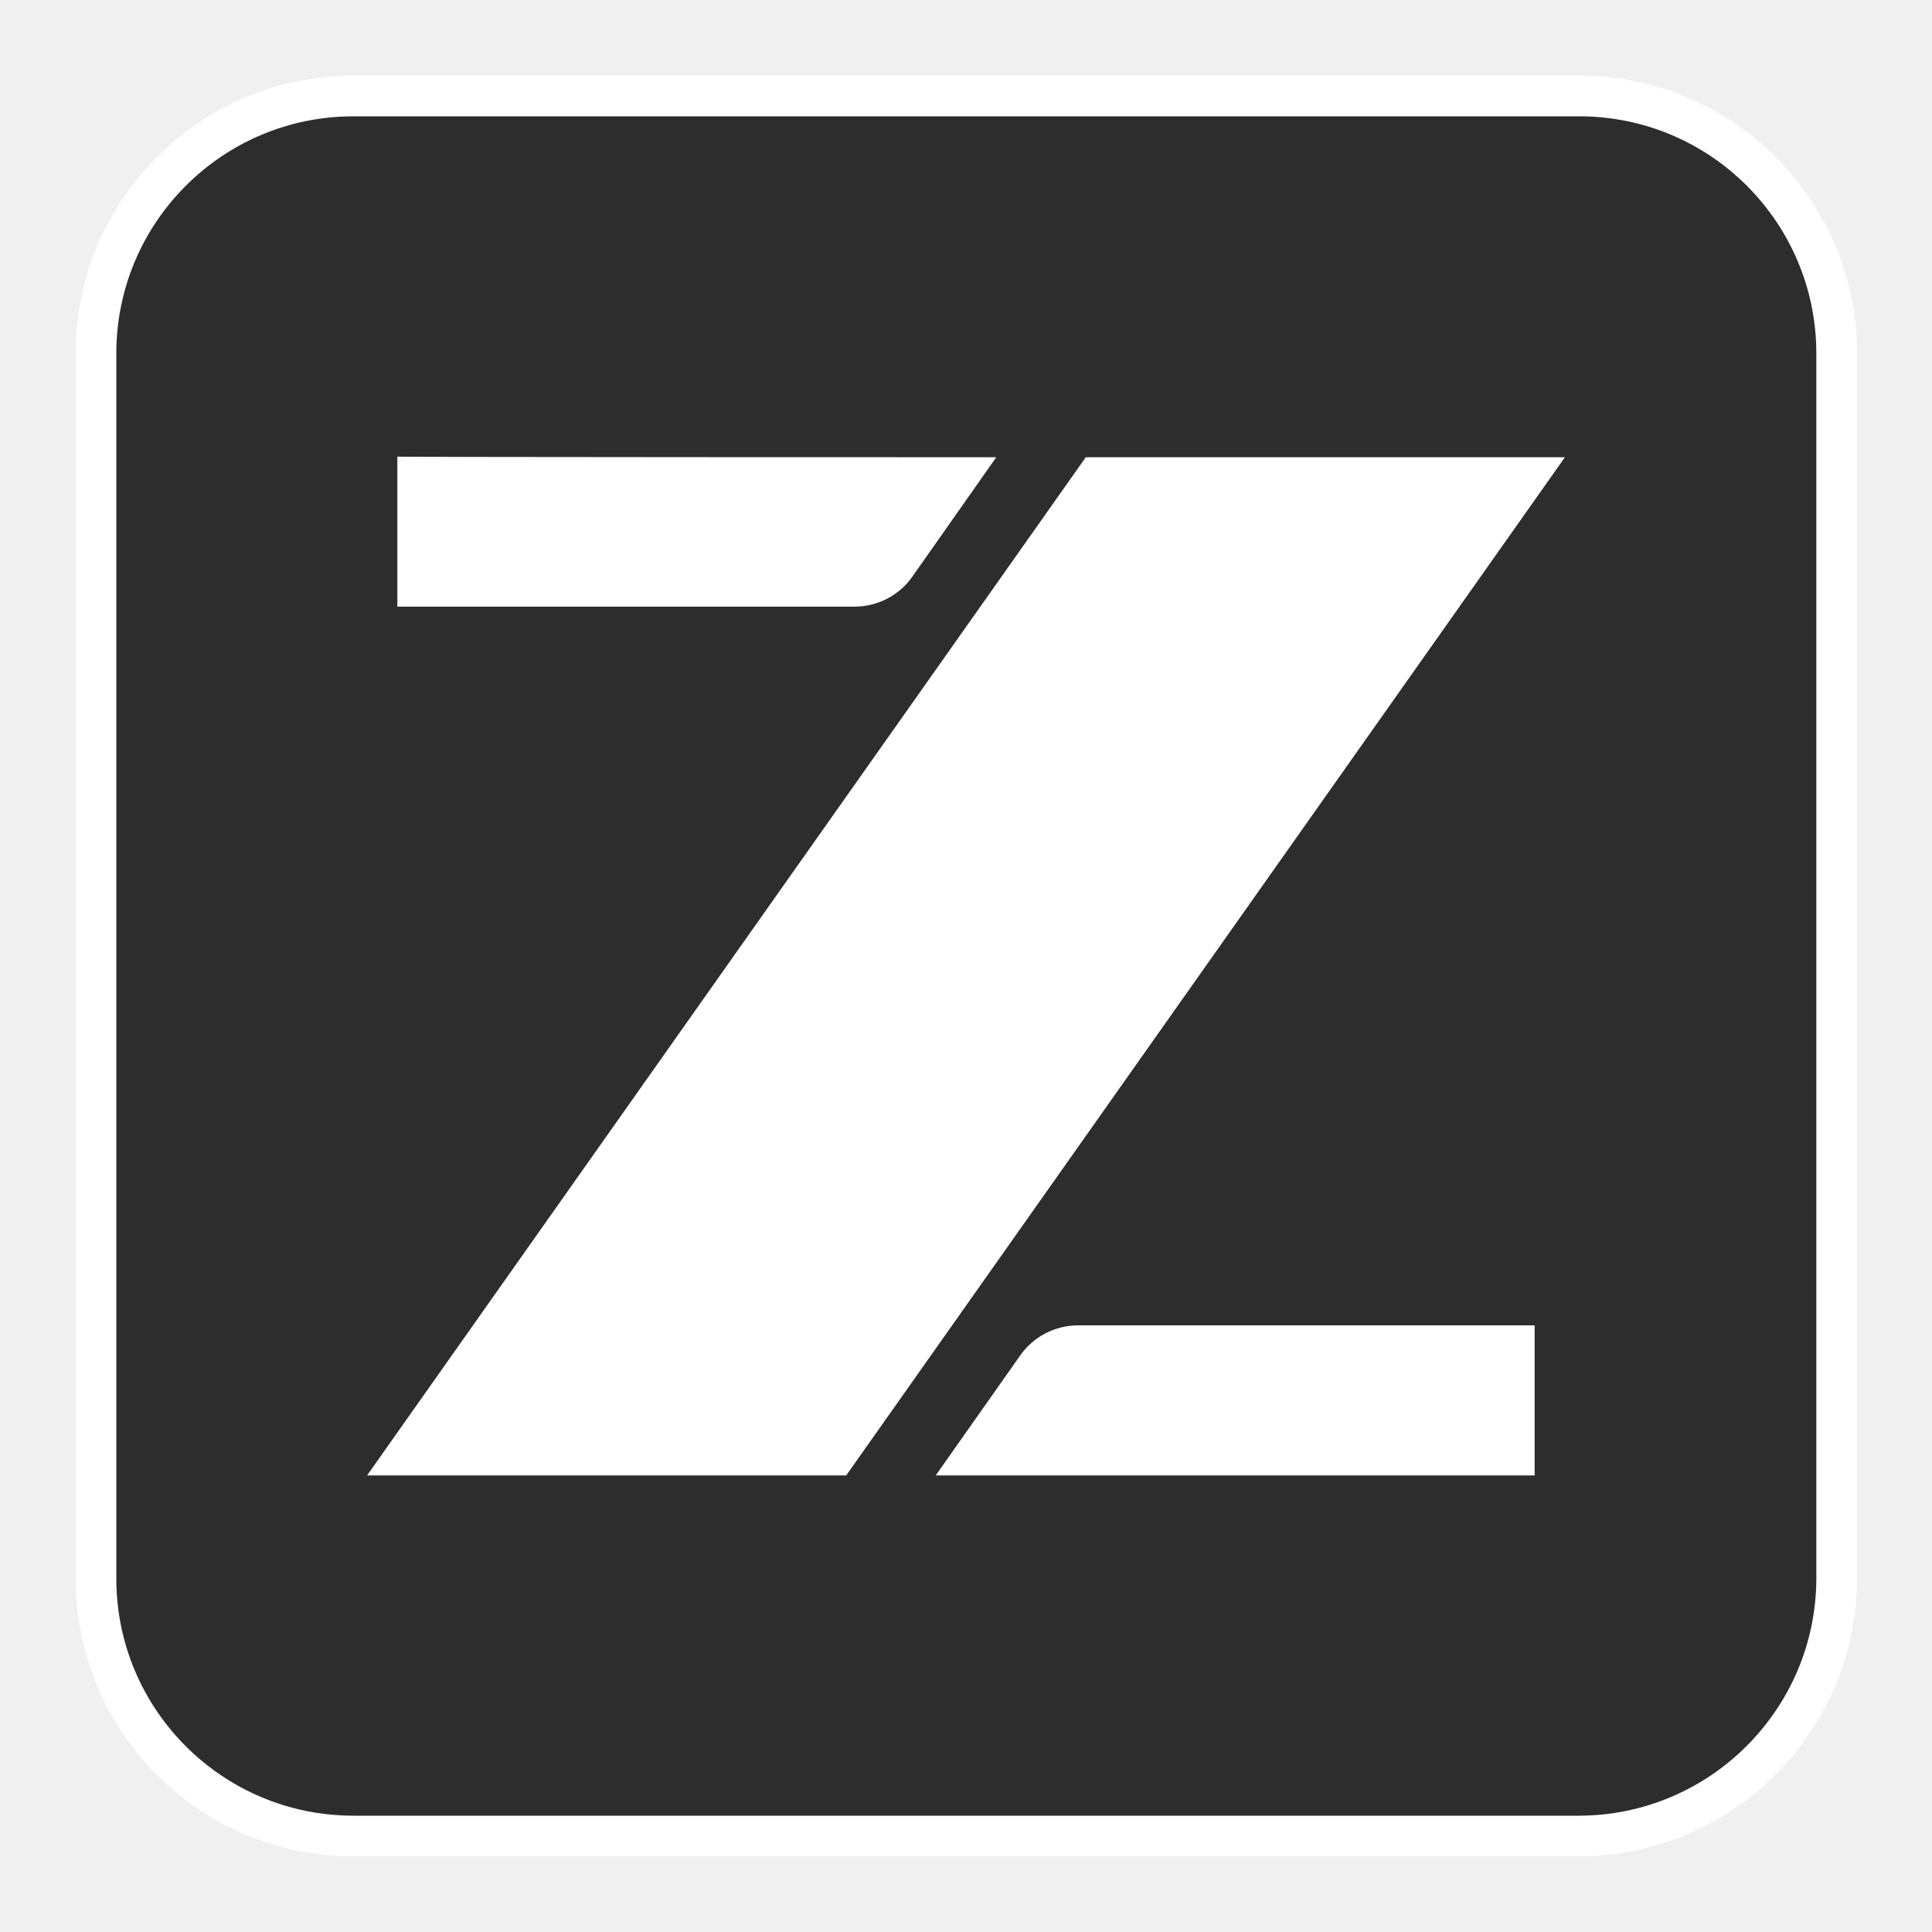
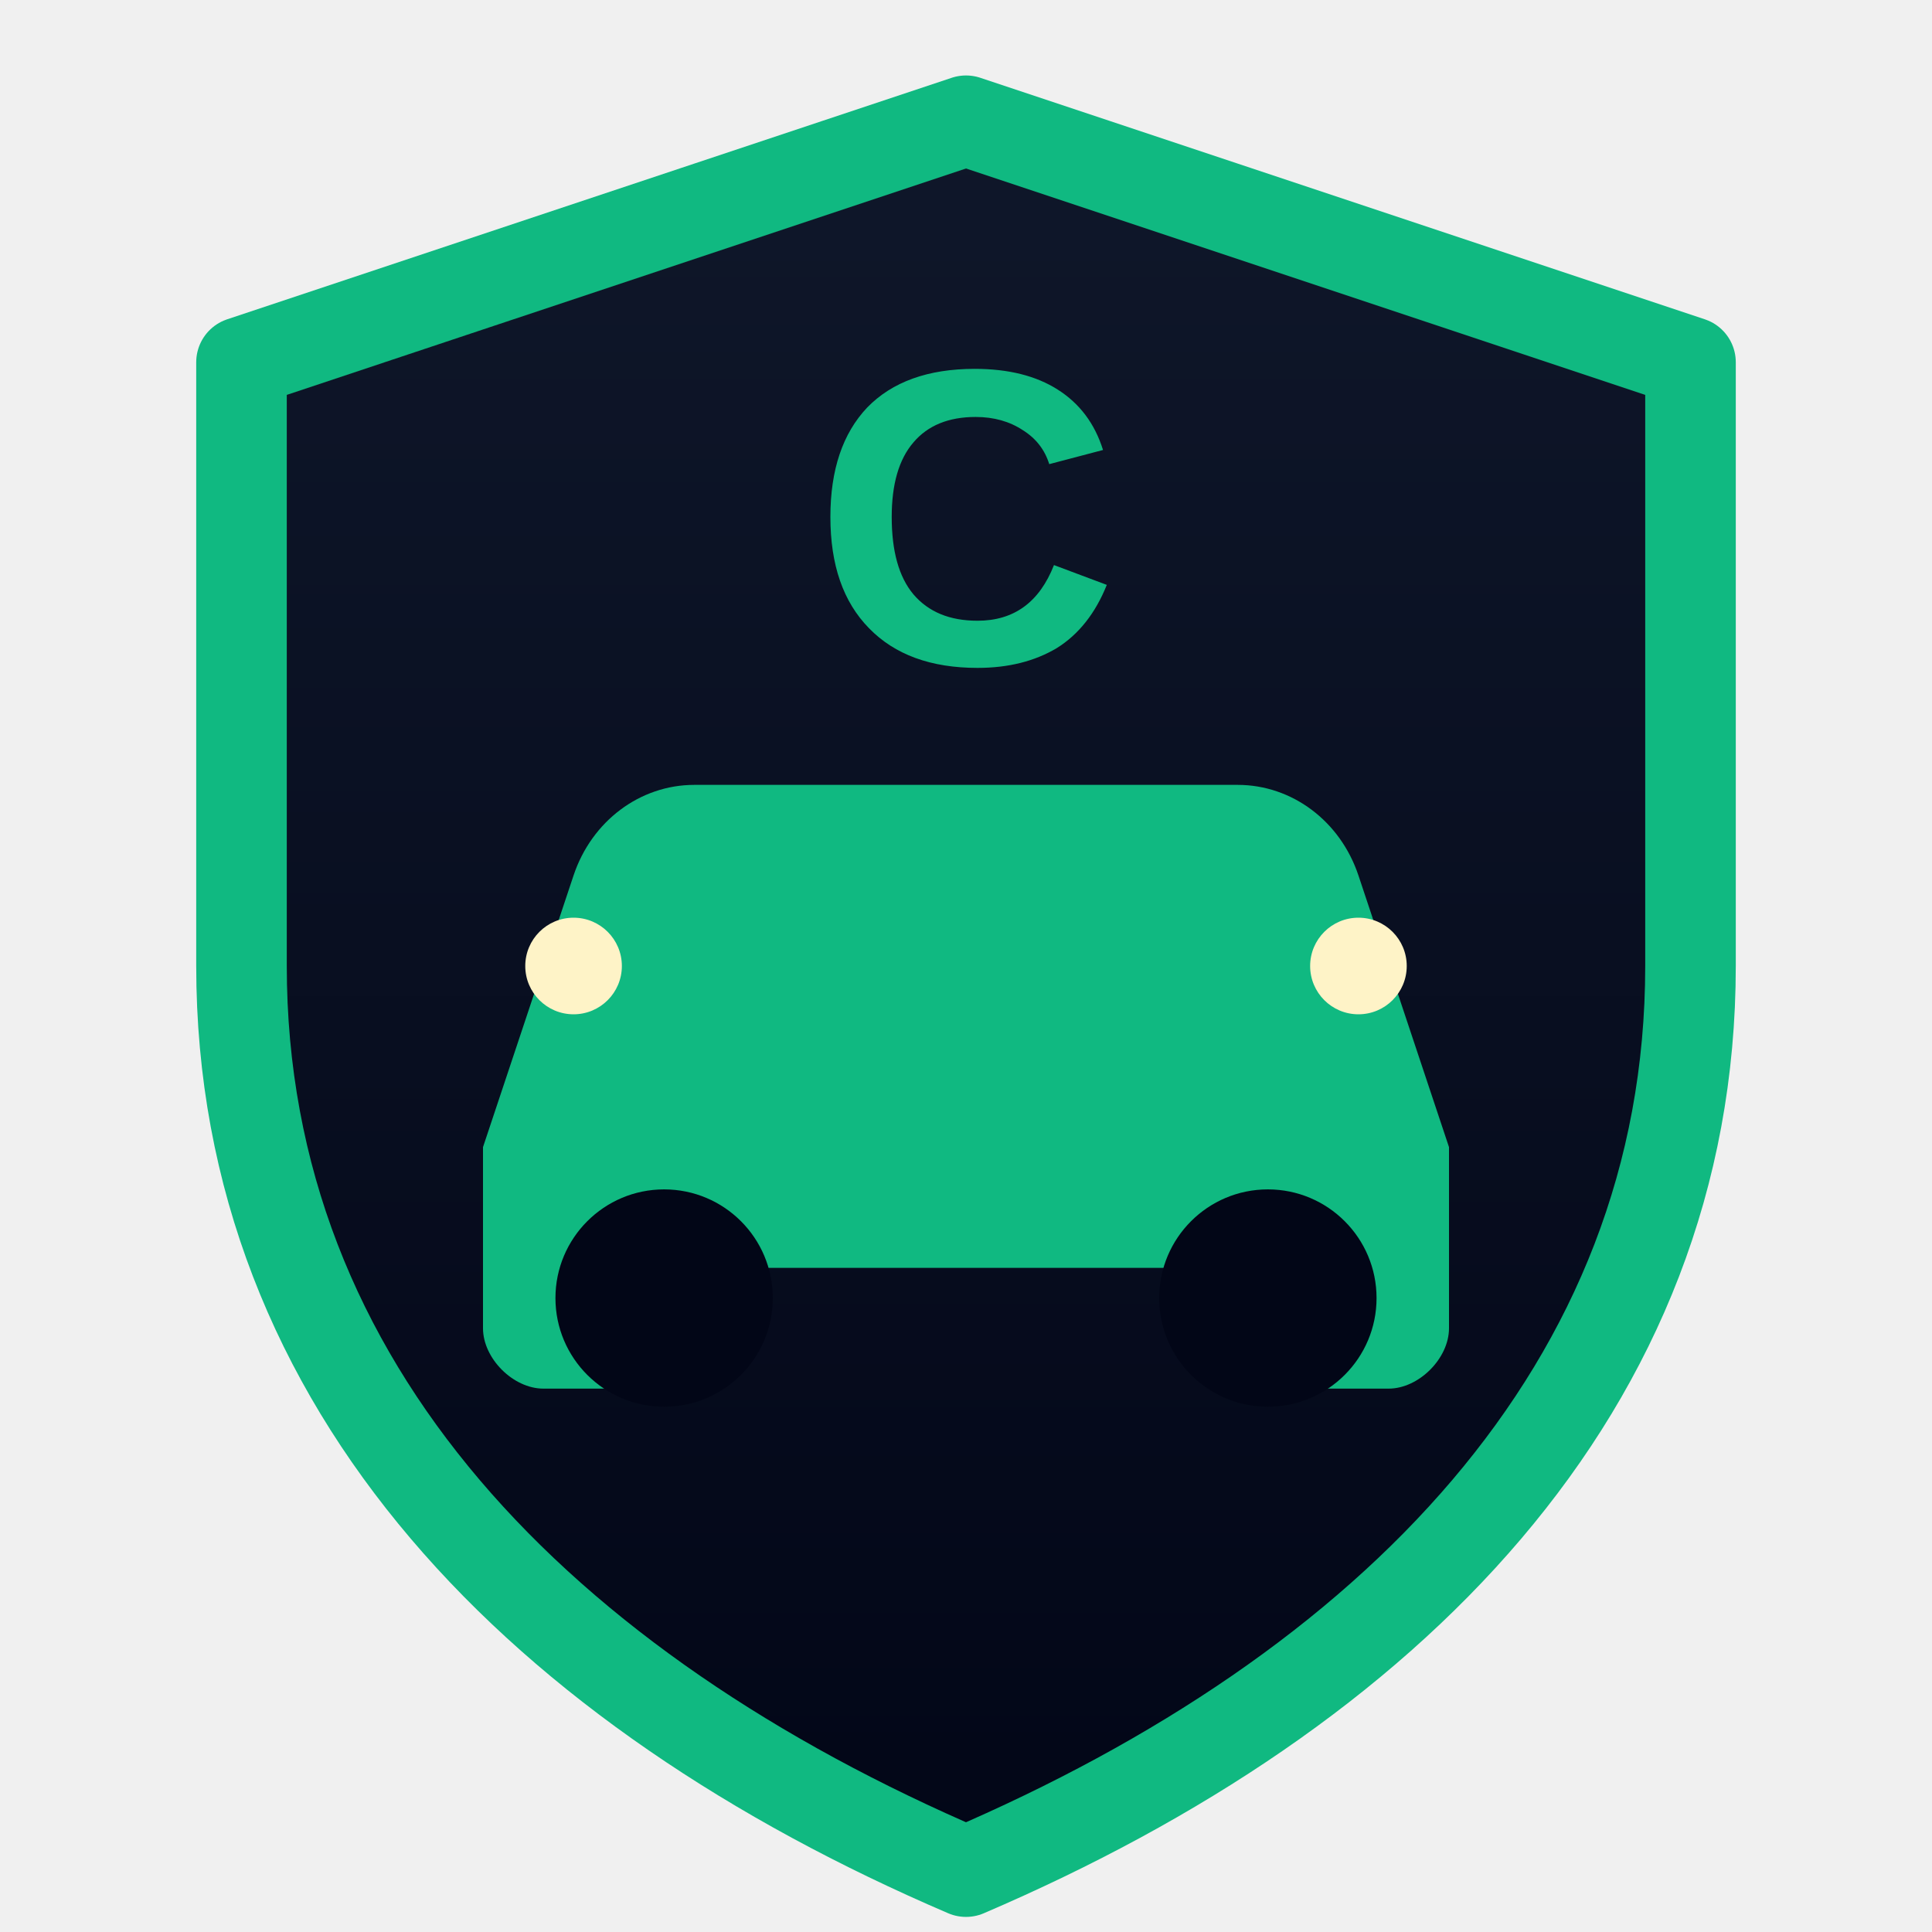
- <svg xmlns="http://www.w3.org/2000/svg" version="1.1" x="0px" y="0px" viewBox="0 0 30 30" style="enable-background:new 0 0 30 30;" xml:space="preserve">
+ <svg xmlns="http://www.w3.org/2000/svg" version="1.1" viewBox="0 0 32 32">
  <defs>
-     <style type="text/css">
-     .st194{fill:#2D2D2D;stroke:#FFFFFF;stroke-width:0.632;stroke-miterlimit:10;}
-     .st23{fill:#FFFFFF;}
- 
-     .z-breathe {
-       animation: breathe 2.5s ease-in-out infinite;
-     }
- 
-     @keyframes breathe {
-       0%, 100% { opacity: 0.7; }
-       50% { opacity: 1; }
-     }
-   </style>
+     <linearGradient id="shieldGrad" x1="0%" y1="0%" x2="0%" y2="100%">
+       <stop offset="0%" style="stop-color:#0f172a" />
+       <stop offset="100%" style="stop-color:#020617" />
+     </linearGradient>
  </defs>
-   <g>
-     <path class="st194" d="M24.51,28.51H5.49c-2.21,0-4-1.79-4-4V5.49c0-2.21,1.79-4,4-4h19.03c2.21,0,4,1.79,4,4v19.03     C28.51,26.72,26.72,28.51,24.51,28.51z" />
-     <g class="z-breathe">
-       <path class="st23" d="M15.47,7.1l-1.3,1.85c-0.2,0.29-0.54,0.47-0.9,0.47h-7.1V7.09C6.16,7.1,15.47,7.1,15.47,7.1z" />
-       <polygon class="st23" points="24.3,7.1 13.14,22.91 5.7,22.91 16.86,7.1" />
-       <path class="st23" d="M14.53,22.91l1.31-1.86c0.2-0.29,0.54-0.47,0.9-0.47h7.09v2.33H14.53z" />
-     </g>
+   <path d="M16 2 L28 6 V16 C28 23 23 28 16 31 C9 28 4 23 4 16 V6 Z" fill="url(#shieldGrad)" stroke="#10b981" stroke-width="1.5" stroke-linejoin="round" />
+   <g fill="#10b981">
+     <path d="M8 19 L9.5 14.5 C9.8 13.6 10.6 13 11.5 13 H20.5 C21.4 13 22.2 13.6 22.5 14.5 L24 19 V22 C24 22.5 23.5 23 23 23 H22 C21.5 23 21 22.5 21 22 V21 H11 V22 C11 22.5 10.5 23 10 23 H9 C8.5 23 8 22.5 8 22 Z" />
+     <circle cx="11" cy="21.5" r="1.8" fill="#020617" />
+     <circle cx="21" cy="21.5" r="1.8" fill="#020617" />
+     <circle cx="22.5" cy="16" r="0.8" fill="#fef3c7" />
+     <circle cx="9.5" cy="16" r="0.8" fill="#fef3c7" />
  </g>
+   <text x="16" y="11" font-family="Arial, sans-serif" font-size="7" font-weight="bold" fill="#10b981" text-anchor="middle">C</text>
</svg>
